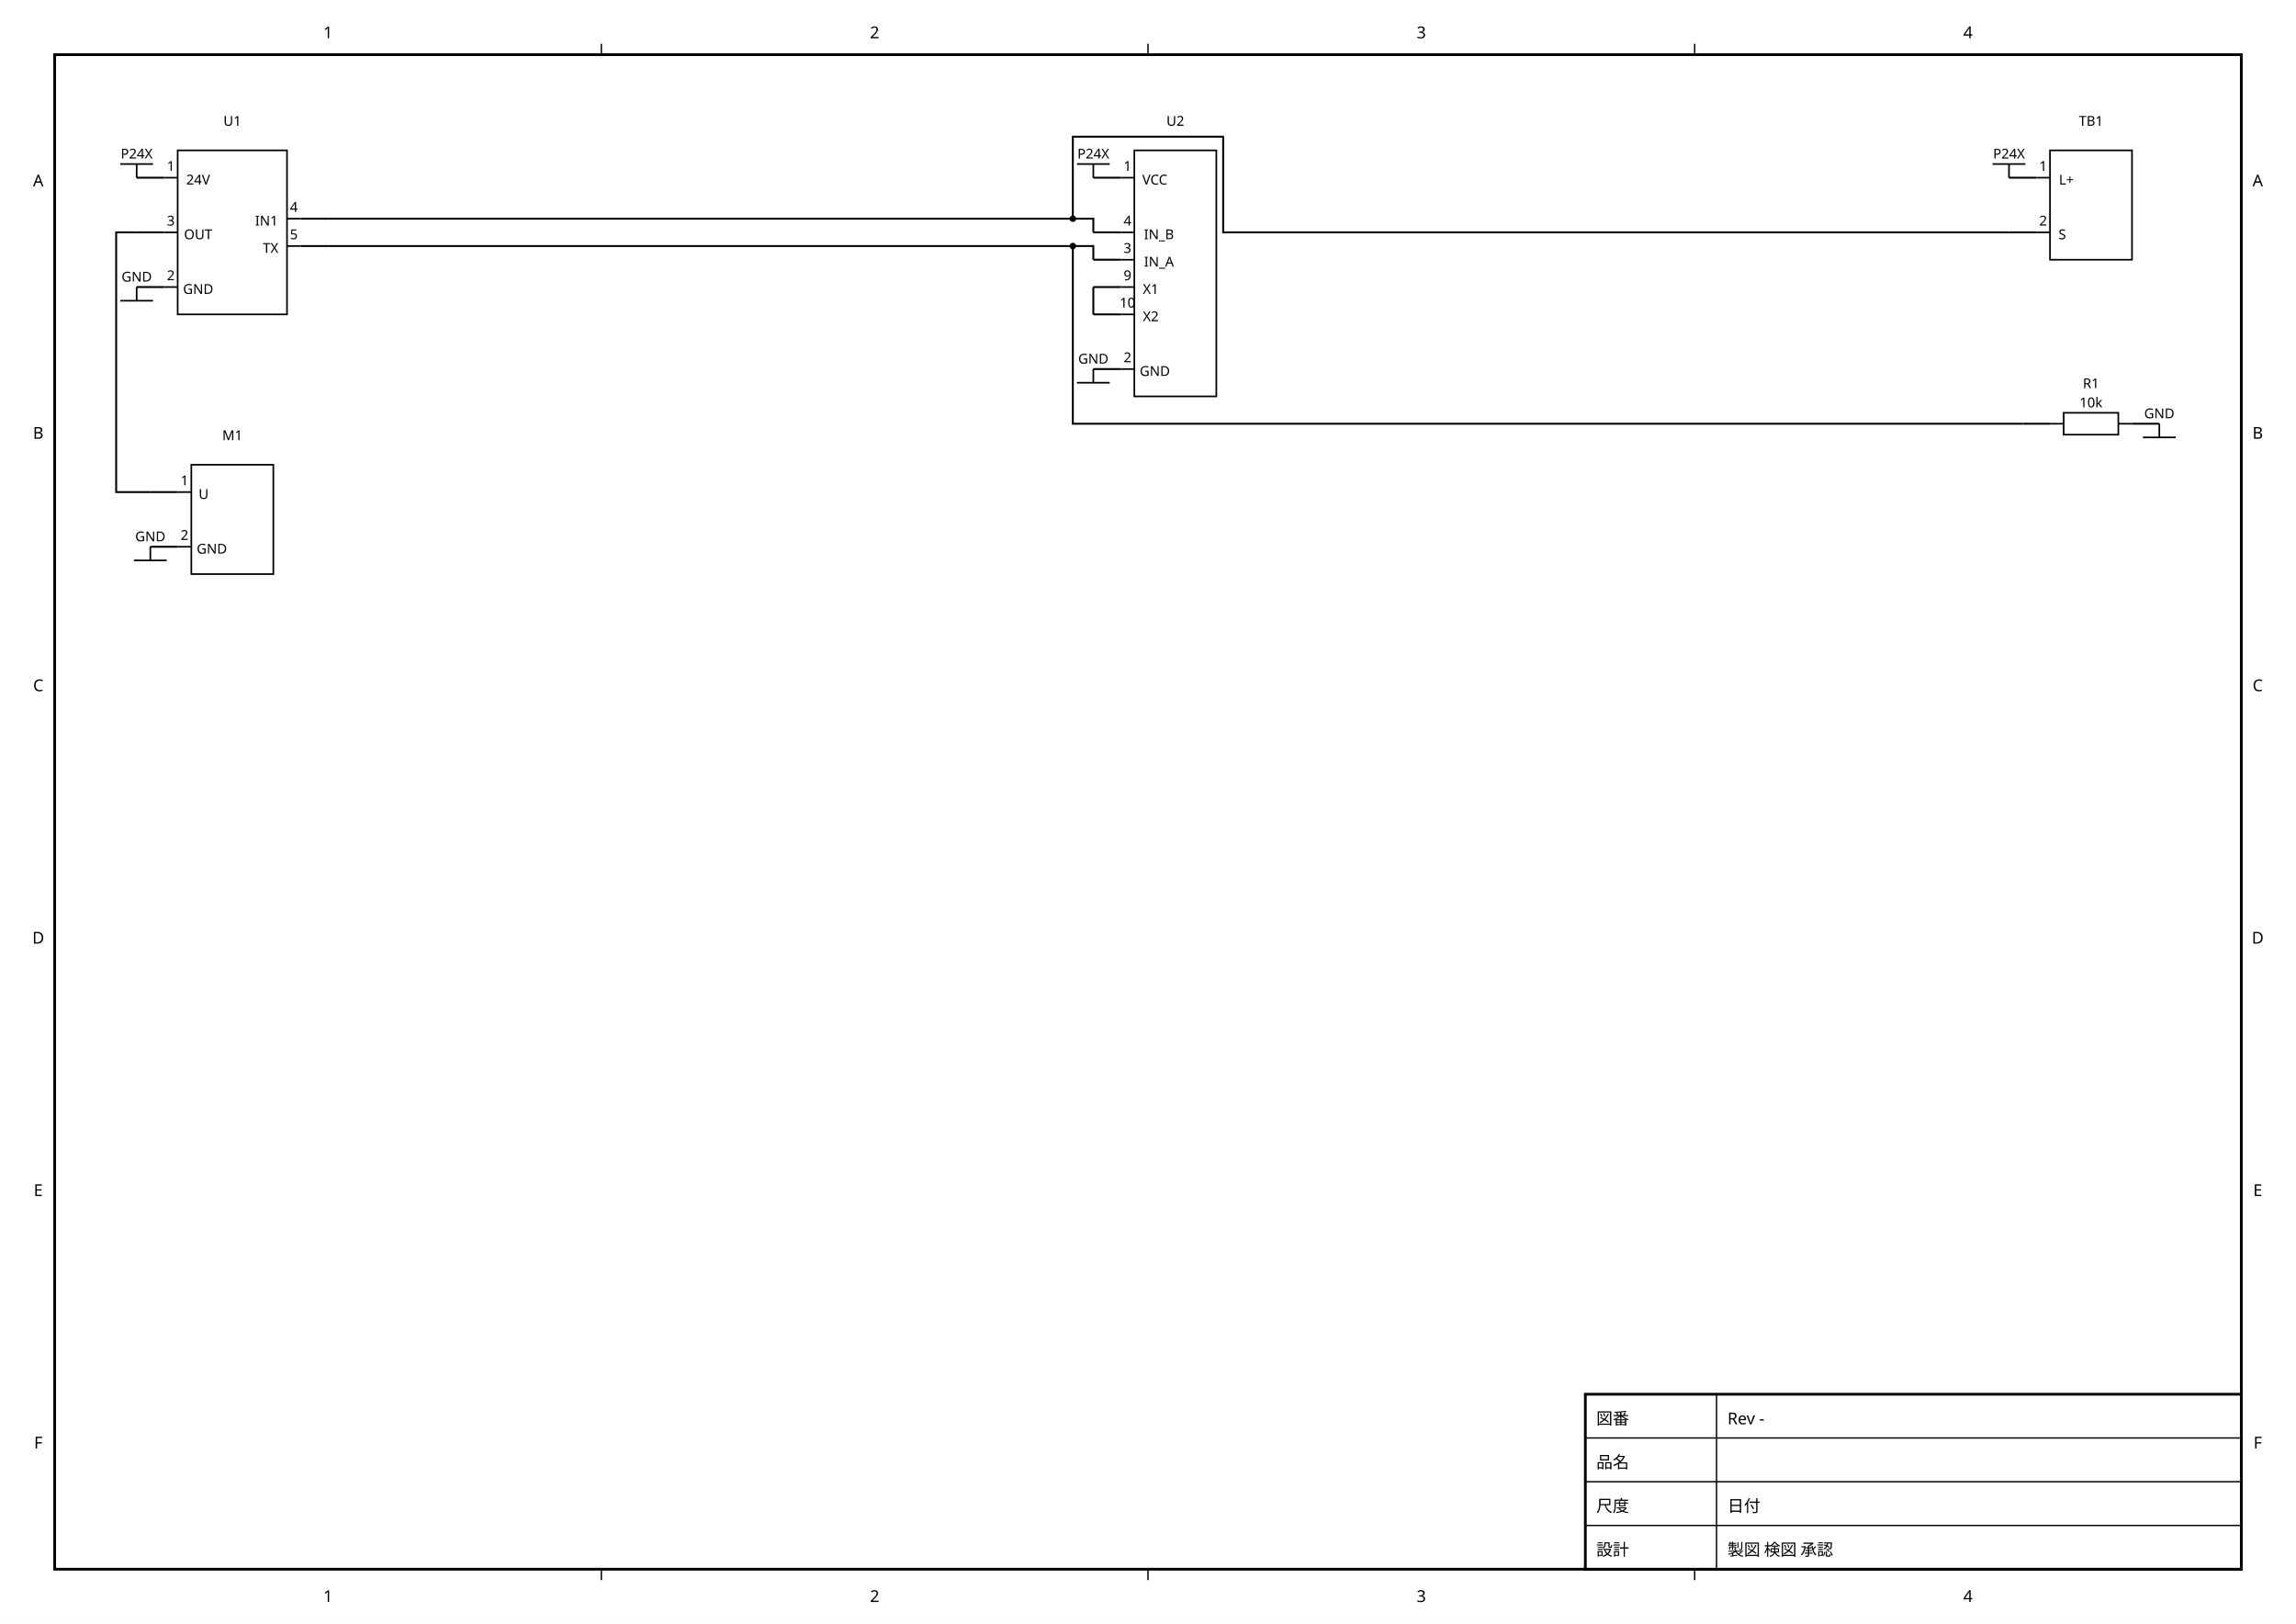
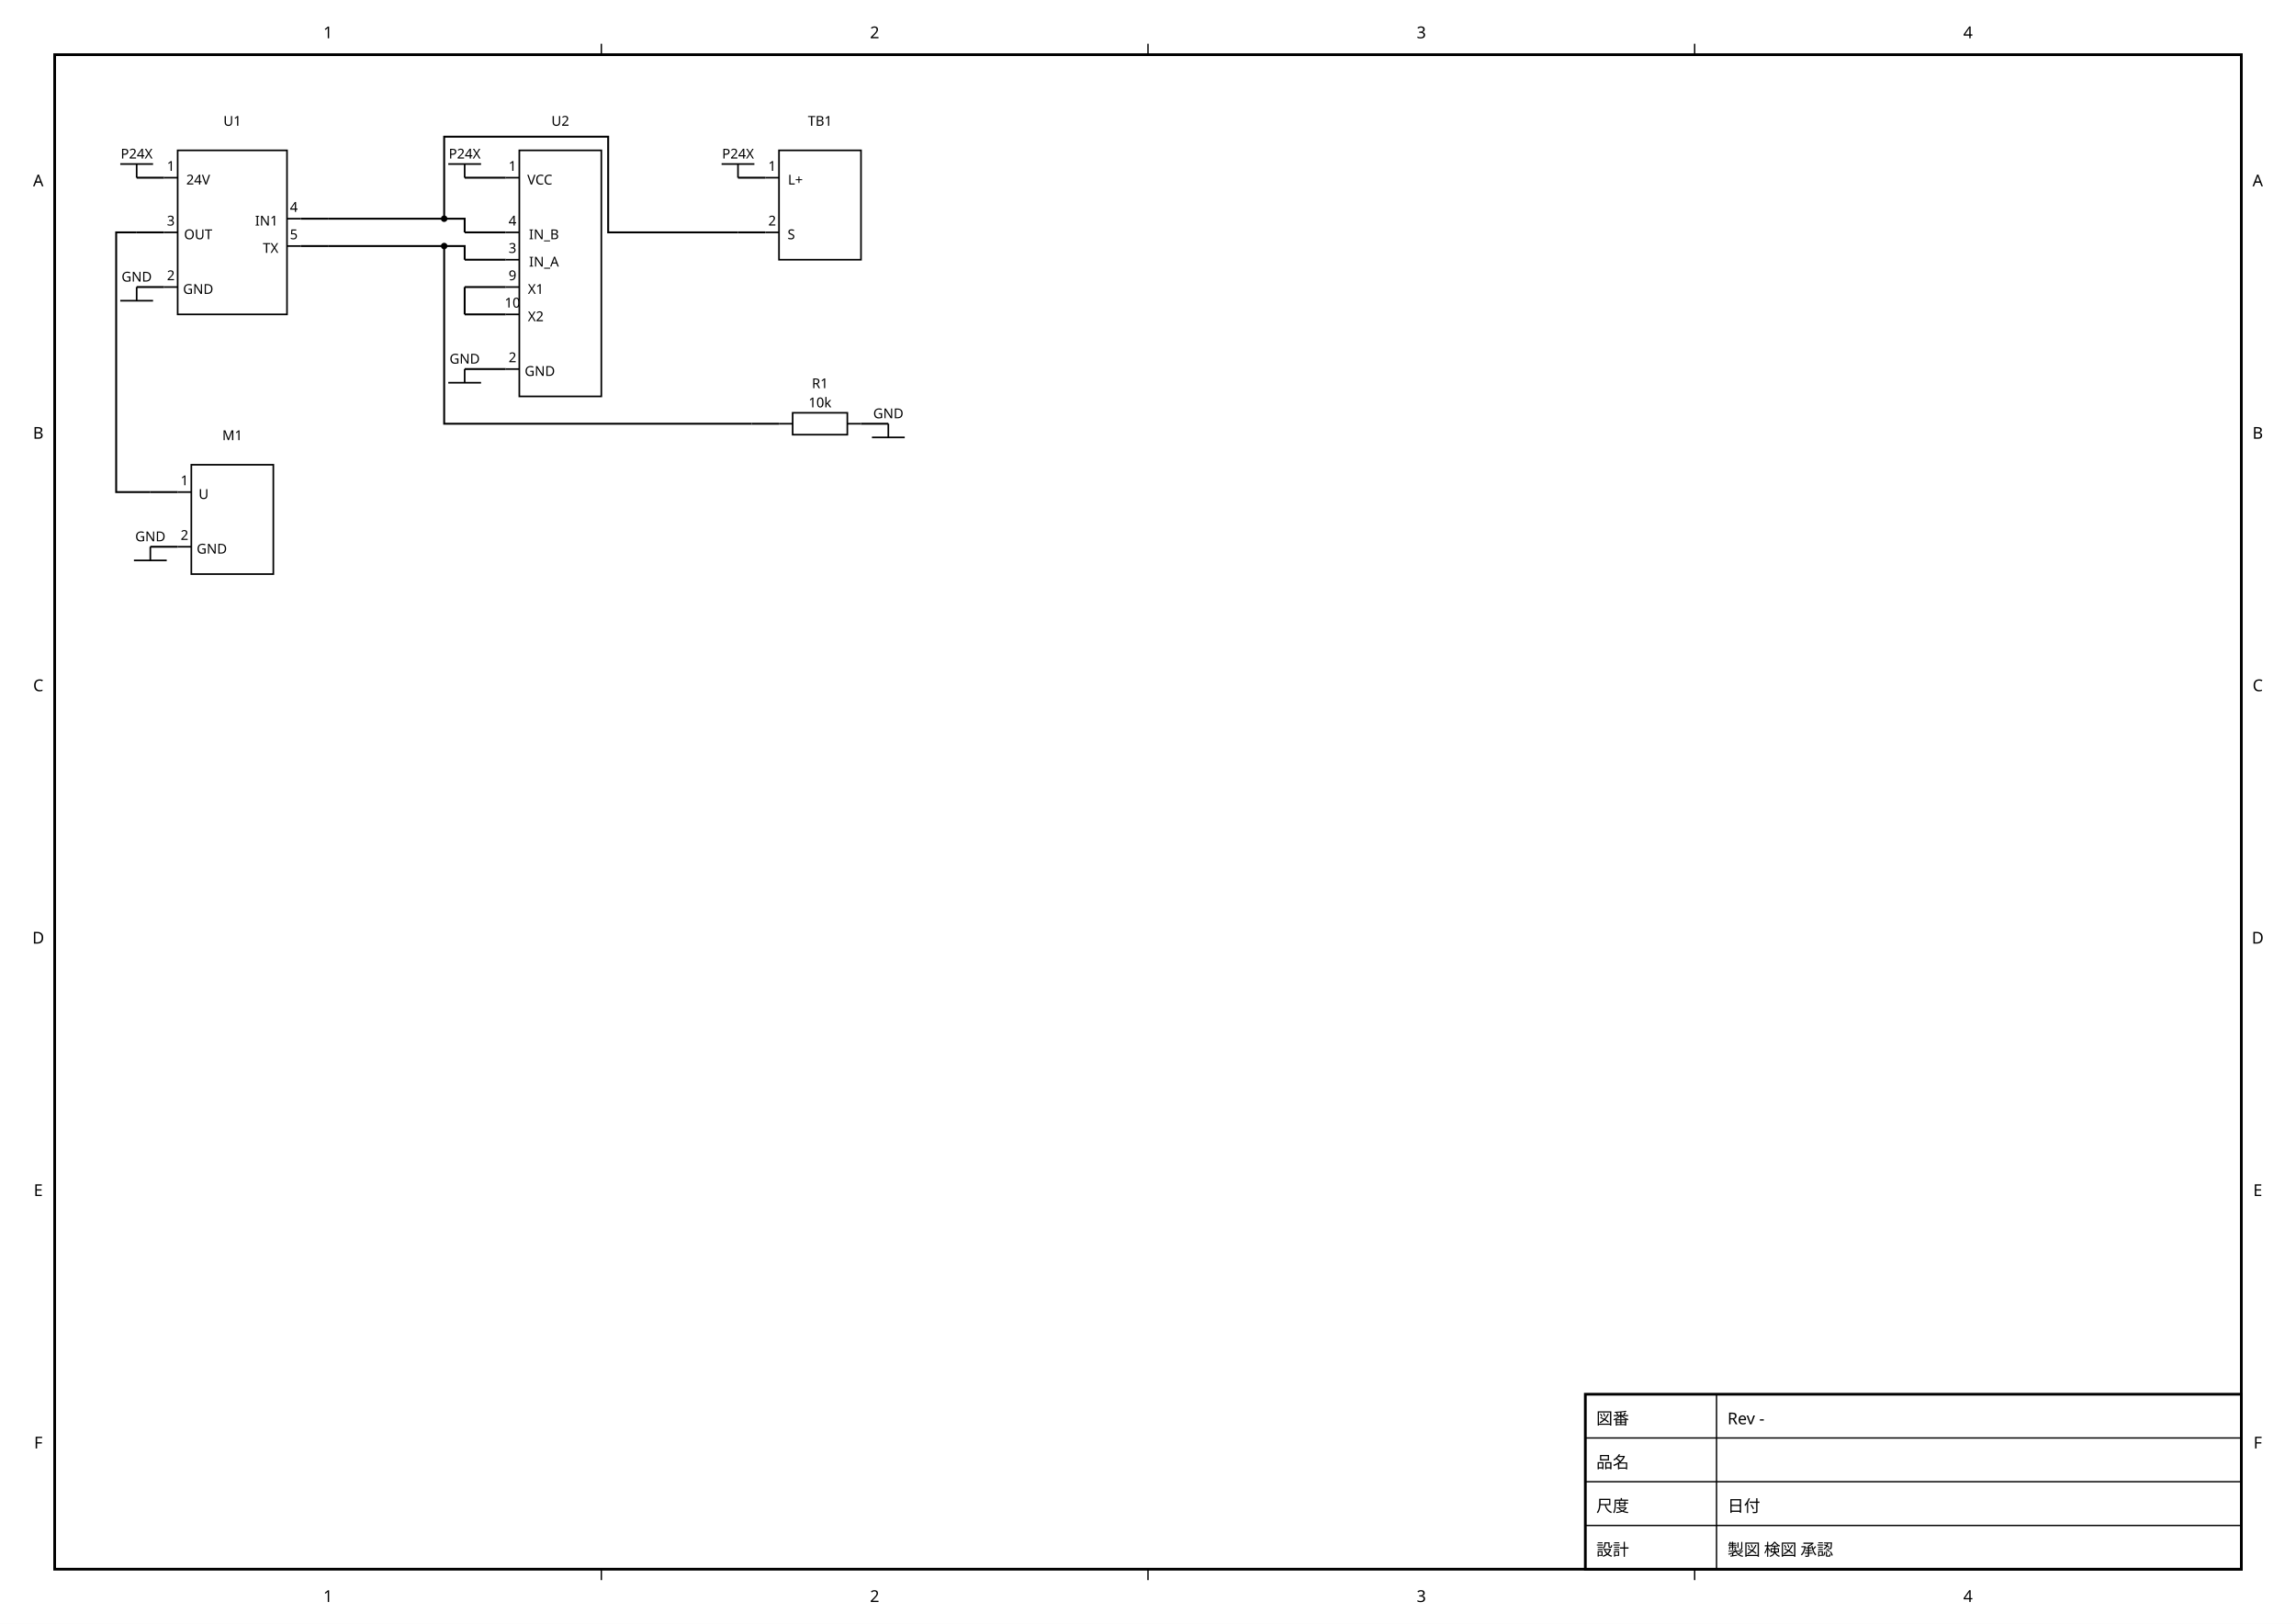
<svg xmlns="http://www.w3.org/2000/svg" width="420mm" height="297mm" viewBox="0 0 420 297">
  <rect x="0" y="0" width="420" height="297" fill="#ffffff" />
  <rect x="10" y="10" width="400" height="277" fill="none" stroke="#000" stroke-width="0.500" />
  <text x="60" y="7" font-size="3" fill="#000" text-anchor="middle" font-family="sans-serif">1</text>
  <text x="60" y="293" font-size="3" fill="#000" text-anchor="middle" font-family="sans-serif">1</text>
  <text x="160" y="7" font-size="3" fill="#000" text-anchor="middle" font-family="sans-serif">2</text>
  <text x="160" y="293" font-size="3" fill="#000" text-anchor="middle" font-family="sans-serif">2</text>
  <line x1="110" y1="8" x2="110" y2="10" stroke="#000" stroke-width="0.250" />
  <line x1="110" y1="287" x2="110" y2="289" stroke="#000" stroke-width="0.250" />
  <text x="260" y="7" font-size="3" fill="#000" text-anchor="middle" font-family="sans-serif">3</text>
  <text x="260" y="293" font-size="3" fill="#000" text-anchor="middle" font-family="sans-serif">3</text>
  <line x1="210" y1="8" x2="210" y2="10" stroke="#000" stroke-width="0.250" />
  <line x1="210" y1="287" x2="210" y2="289" stroke="#000" stroke-width="0.250" />
  <text x="360" y="7" font-size="3" fill="#000" text-anchor="middle" font-family="sans-serif">4</text>
  <text x="360" y="293" font-size="3" fill="#000" text-anchor="middle" font-family="sans-serif">4</text>
  <line x1="310" y1="8" x2="310" y2="10" stroke="#000" stroke-width="0.250" />
  <line x1="310" y1="287" x2="310" y2="289" stroke="#000" stroke-width="0.250" />
  <text x="7" y="34.083" font-size="3" fill="#000" text-anchor="middle" font-family="sans-serif">A</text>
  <text x="413" y="34.083" font-size="3" fill="#000" text-anchor="middle" font-family="sans-serif">A</text>
  <text x="7" y="80.250" font-size="3" fill="#000" text-anchor="middle" font-family="sans-serif">B</text>
  <text x="413" y="80.250" font-size="3" fill="#000" text-anchor="middle" font-family="sans-serif">B</text>
  <text x="7" y="126.417" font-size="3" fill="#000" text-anchor="middle" font-family="sans-serif">C</text>
  <text x="413" y="126.417" font-size="3" fill="#000" text-anchor="middle" font-family="sans-serif">C</text>
  <text x="7" y="172.583" font-size="3" fill="#000" text-anchor="middle" font-family="sans-serif">D</text>
  <text x="413" y="172.583" font-size="3" fill="#000" text-anchor="middle" font-family="sans-serif">D</text>
  <text x="7" y="218.750" font-size="3" fill="#000" text-anchor="middle" font-family="sans-serif">E</text>
  <text x="413" y="218.750" font-size="3" fill="#000" text-anchor="middle" font-family="sans-serif">E</text>
  <text x="7" y="264.917" font-size="3" fill="#000" text-anchor="middle" font-family="sans-serif">F</text>
  <text x="413" y="264.917" font-size="3" fill="#000" text-anchor="middle" font-family="sans-serif">F</text>
  <rect x="290" y="255" width="120" height="32" fill="#fff" stroke="#000" stroke-width="0.500" />
  <line x1="290" y1="263" x2="410" y2="263" stroke="#000" stroke-width="0.250" />
  <line x1="290" y1="271" x2="410" y2="271" stroke="#000" stroke-width="0.250" />
  <line x1="290" y1="279" x2="410" y2="279" stroke="#000" stroke-width="0.250" />
  <line x1="314" y1="255" x2="314" y2="287" stroke="#000" stroke-width="0.250" />
  <text x="292" y="260.500" font-size="3" fill="#000" text-anchor="start" font-family="sans-serif">図番</text>
  <text x="316" y="260.500" font-size="3" fill="#000" text-anchor="start" font-family="sans-serif">  Rev -</text>
  <text x="292" y="268.500" font-size="3" fill="#000" text-anchor="start" font-family="sans-serif">品名</text>
  <text x="316" y="268.500" font-size="3" fill="#000" text-anchor="start" font-family="sans-serif" />
  <text x="292" y="276.500" font-size="3" fill="#000" text-anchor="start" font-family="sans-serif">尺度</text>
  <text x="316" y="276.500" font-size="3" fill="#000" text-anchor="start" font-family="sans-serif">    日付 </text>
  <text x="292" y="284.500" font-size="3" fill="#000" text-anchor="start" font-family="sans-serif">設計</text>
  <text x="316" y="284.500" font-size="3" fill="#000" text-anchor="start" font-family="sans-serif">  製図   検図   承認 </text>
-   <circle cx="196.250" cy="40" r="0.600" fill="#000" />
-   <circle cx="196.250" cy="45" r="0.600" fill="#000" />
+   <circle cx="81.250" cy="40" r="0.600" fill="#000" />
+   <circle cx="81.250" cy="45" r="0.600" fill="#000" />
  <polygon points="35,85 50,85 50,105 35,105" fill="none" stroke="#000" stroke-width="0.300" />
  <polyline points="35,90 32.500,90" fill="none" stroke="#000" stroke-width="0.300" />
  <text x="33.750" y="88.750" font-size="2.500" fill="#000" text-anchor="middle" font-family="sans-serif">1</text>
  <text x="37.250" y="91.250" font-size="2.500" fill="#000" text-anchor="middle" font-family="sans-serif">U</text>
  <polyline points="35,100 32.500,100" fill="none" stroke="#000" stroke-width="0.300" />
  <text x="33.750" y="98.750" font-size="2.500" fill="#000" text-anchor="middle" font-family="sans-serif">2</text>
  <text x="38.750" y="101.250" font-size="2.500" fill="#000" text-anchor="middle" font-family="sans-serif">GND</text>
  <text x="42.500" y="80.500" font-size="2.500" fill="#000" text-anchor="middle" font-family="sans-serif">M1</text>
-   <polygon points="375,27.500 390,27.500 390,47.500 375,47.500" fill="none" stroke="#000" stroke-width="0.300" />
-   <polyline points="375,32.500 372.500,32.500" fill="none" stroke="#000" stroke-width="0.300" />
-   <text x="373.750" y="31.250" font-size="2.500" fill="#000" text-anchor="middle" font-family="sans-serif">1</text>
-   <text x="378" y="33.750" font-size="2.500" fill="#000" text-anchor="middle" font-family="sans-serif">L+</text>
-   <polyline points="375,42.500 372.500,42.500" fill="none" stroke="#000" stroke-width="0.300" />
-   <text x="373.750" y="41.250" font-size="2.500" fill="#000" text-anchor="middle" font-family="sans-serif">2</text>
-   <text x="377.250" y="43.750" font-size="2.500" fill="#000" text-anchor="middle" font-family="sans-serif">S</text>
-   <text x="382.500" y="23" font-size="2.500" fill="#000" text-anchor="middle" font-family="sans-serif">TB1</text>
+   <polygon points="142.500,27.500 157.500,27.500 157.500,47.500 142.500,47.500" fill="none" stroke="#000" stroke-width="0.300" />
+   <polyline points="142.500,32.500 140,32.500" fill="none" stroke="#000" stroke-width="0.300" />
+   <text x="141.250" y="31.250" font-size="2.500" fill="#000" text-anchor="middle" font-family="sans-serif">1</text>
+   <text x="145.500" y="33.750" font-size="2.500" fill="#000" text-anchor="middle" font-family="sans-serif">L+</text>
+   <polyline points="142.500,42.500 140,42.500" fill="none" stroke="#000" stroke-width="0.300" />
+   <text x="141.250" y="41.250" font-size="2.500" fill="#000" text-anchor="middle" font-family="sans-serif">2</text>
+   <text x="144.750" y="43.750" font-size="2.500" fill="#000" text-anchor="middle" font-family="sans-serif">S</text>
+   <text x="150" y="23" font-size="2.500" fill="#000" text-anchor="middle" font-family="sans-serif">TB1</text>
  <polygon points="32.500,27.500 52.500,27.500 52.500,57.500 32.500,57.500" fill="none" stroke="#000" stroke-width="0.300" />
  <polyline points="32.500,32.500 30,32.500" fill="none" stroke="#000" stroke-width="0.300" />
  <text x="31.250" y="31.250" font-size="2.500" fill="#000" text-anchor="middle" font-family="sans-serif">1</text>
  <text x="36.250" y="33.750" font-size="2.500" fill="#000" text-anchor="middle" font-family="sans-serif">24V</text>
  <polyline points="32.500,42.500 30,42.500" fill="none" stroke="#000" stroke-width="0.300" />
  <text x="31.250" y="41.250" font-size="2.500" fill="#000" text-anchor="middle" font-family="sans-serif">3</text>
  <text x="36.250" y="43.750" font-size="2.500" fill="#000" text-anchor="middle" font-family="sans-serif">OUT</text>
  <polyline points="32.500,52.500 30,52.500" fill="none" stroke="#000" stroke-width="0.300" />
  <text x="31.250" y="51.250" font-size="2.500" fill="#000" text-anchor="middle" font-family="sans-serif">2</text>
  <text x="36.250" y="53.750" font-size="2.500" fill="#000" text-anchor="middle" font-family="sans-serif">GND</text>
  <polyline points="52.500,40 55,40" fill="none" stroke="#000" stroke-width="0.300" />
  <text x="53.750" y="38.750" font-size="2.500" fill="#000" text-anchor="middle" font-family="sans-serif">4</text>
  <text x="48.750" y="41.250" font-size="2.500" fill="#000" text-anchor="middle" font-family="sans-serif">IN1</text>
  <polyline points="52.500,45 55,45" fill="none" stroke="#000" stroke-width="0.300" />
  <text x="53.750" y="43.750" font-size="2.500" fill="#000" text-anchor="middle" font-family="sans-serif">5</text>
  <text x="49.500" y="46.250" font-size="2.500" fill="#000" text-anchor="middle" font-family="sans-serif">TX</text>
  <text x="42.500" y="23" font-size="2.500" fill="#000" text-anchor="middle" font-family="sans-serif">U1</text>
-   <polygon points="207.500,27.500 222.500,27.500 222.500,72.500 207.500,72.500" fill="none" stroke="#000" stroke-width="0.300" />
-   <polyline points="207.500,32.500 205,32.500" fill="none" stroke="#000" stroke-width="0.300" />
-   <text x="206.250" y="31.250" font-size="2.500" fill="#000" text-anchor="middle" font-family="sans-serif">1</text>
-   <text x="211.250" y="33.750" font-size="2.500" fill="#000" text-anchor="middle" font-family="sans-serif">VCC</text>
-   <polyline points="207.500,42.500 205,42.500" fill="none" stroke="#000" stroke-width="0.300" />
-   <text x="206.250" y="41.250" font-size="2.500" fill="#000" text-anchor="middle" font-family="sans-serif">4</text>
-   <text x="212" y="43.750" font-size="2.500" fill="#000" text-anchor="middle" font-family="sans-serif">IN_B</text>
-   <polyline points="207.500,47.500 205,47.500" fill="none" stroke="#000" stroke-width="0.300" />
-   <text x="206.250" y="46.250" font-size="2.500" fill="#000" text-anchor="middle" font-family="sans-serif">3</text>
-   <text x="212" y="48.750" font-size="2.500" fill="#000" text-anchor="middle" font-family="sans-serif">IN_A</text>
-   <polyline points="207.500,52.500 205,52.500" fill="none" stroke="#000" stroke-width="0.300" />
-   <text x="206.250" y="51.250" font-size="2.500" fill="#000" text-anchor="middle" font-family="sans-serif">9</text>
-   <text x="210.500" y="53.750" font-size="2.500" fill="#000" text-anchor="middle" font-family="sans-serif">X1</text>
-   <polyline points="207.500,57.500 205,57.500" fill="none" stroke="#000" stroke-width="0.300" />
-   <text x="206.250" y="56.250" font-size="2.500" fill="#000" text-anchor="middle" font-family="sans-serif">10</text>
-   <text x="210.500" y="58.750" font-size="2.500" fill="#000" text-anchor="middle" font-family="sans-serif">X2</text>
-   <polyline points="207.500,67.500 205,67.500" fill="none" stroke="#000" stroke-width="0.300" />
-   <text x="206.250" y="66.250" font-size="2.500" fill="#000" text-anchor="middle" font-family="sans-serif">2</text>
-   <text x="211.250" y="68.750" font-size="2.500" fill="#000" text-anchor="middle" font-family="sans-serif">GND</text>
-   <text x="215" y="23" font-size="2.500" fill="#000" text-anchor="middle" font-family="sans-serif">U2</text>
-   <polyline points="200,67.500 200,70" fill="none" stroke="#000" stroke-width="0.300" />
-   <polyline points="203,70 197,70" fill="none" stroke="#000" stroke-width="0.300" />
-   <text x="200" y="66.500" font-size="2.500" fill="#000" text-anchor="middle" font-family="sans-serif">GND</text>
+   <polygon points="95,27.500 110,27.500 110,72.500 95,72.500" fill="none" stroke="#000" stroke-width="0.300" />
+   <polyline points="95,32.500 92.500,32.500" fill="none" stroke="#000" stroke-width="0.300" />
+   <text x="93.750" y="31.250" font-size="2.500" fill="#000" text-anchor="middle" font-family="sans-serif">1</text>
+   <text x="98.750" y="33.750" font-size="2.500" fill="#000" text-anchor="middle" font-family="sans-serif">VCC</text>
+   <polyline points="95,42.500 92.500,42.500" fill="none" stroke="#000" stroke-width="0.300" />
+   <text x="93.750" y="41.250" font-size="2.500" fill="#000" text-anchor="middle" font-family="sans-serif">4</text>
+   <text x="99.500" y="43.750" font-size="2.500" fill="#000" text-anchor="middle" font-family="sans-serif">IN_B</text>
+   <polyline points="95,47.500 92.500,47.500" fill="none" stroke="#000" stroke-width="0.300" />
+   <text x="93.750" y="46.250" font-size="2.500" fill="#000" text-anchor="middle" font-family="sans-serif">3</text>
+   <text x="99.500" y="48.750" font-size="2.500" fill="#000" text-anchor="middle" font-family="sans-serif">IN_A</text>
+   <polyline points="95,52.500 92.500,52.500" fill="none" stroke="#000" stroke-width="0.300" />
+   <text x="93.750" y="51.250" font-size="2.500" fill="#000" text-anchor="middle" font-family="sans-serif">9</text>
+   <text x="98" y="53.750" font-size="2.500" fill="#000" text-anchor="middle" font-family="sans-serif">X1</text>
+   <polyline points="95,57.500 92.500,57.500" fill="none" stroke="#000" stroke-width="0.300" />
+   <text x="93.750" y="56.250" font-size="2.500" fill="#000" text-anchor="middle" font-family="sans-serif">10</text>
+   <text x="98" y="58.750" font-size="2.500" fill="#000" text-anchor="middle" font-family="sans-serif">X2</text>
+   <polyline points="95,67.500 92.500,67.500" fill="none" stroke="#000" stroke-width="0.300" />
+   <text x="93.750" y="66.250" font-size="2.500" fill="#000" text-anchor="middle" font-family="sans-serif">2</text>
+   <text x="98.750" y="68.750" font-size="2.500" fill="#000" text-anchor="middle" font-family="sans-serif">GND</text>
+   <text x="102.500" y="23" font-size="2.500" fill="#000" text-anchor="middle" font-family="sans-serif">U2</text>
+   <polyline points="162.500,77.500 162.500,80" fill="none" stroke="#000" stroke-width="0.300" />
+   <polyline points="165.500,80 159.500,80" fill="none" stroke="#000" stroke-width="0.300" />
+   <text x="162.500" y="76.500" font-size="2.500" fill="#000" text-anchor="middle" font-family="sans-serif">GND</text>
  <polyline points="25,52.500 25,55" fill="none" stroke="#000" stroke-width="0.300" />
  <polyline points="28,55 22,55" fill="none" stroke="#000" stroke-width="0.300" />
  <text x="25" y="51.500" font-size="2.500" fill="#000" text-anchor="middle" font-family="sans-serif">GND</text>
  <polyline points="27.500,100 27.500,102.500" fill="none" stroke="#000" stroke-width="0.300" />
  <polyline points="30.500,102.500 24.500,102.500" fill="none" stroke="#000" stroke-width="0.300" />
  <text x="27.500" y="99" font-size="2.500" fill="#000" text-anchor="middle" font-family="sans-serif">GND</text>
-   <polyline points="395,77.500 395,80" fill="none" stroke="#000" stroke-width="0.300" />
-   <polyline points="398,80 392,80" fill="none" stroke="#000" stroke-width="0.300" />
-   <text x="395" y="76.500" font-size="2.500" fill="#000" text-anchor="middle" font-family="sans-serif">GND</text>
-   <polyline points="200,32.500 200,30" fill="none" stroke="#000" stroke-width="0.300" />
-   <polyline points="197,30 203,30" fill="none" stroke="#000" stroke-width="0.300" />
-   <text x="200" y="29" font-size="2.500" fill="#000" text-anchor="middle" font-family="sans-serif">P24X</text>
+   <polyline points="85,67.500 85,70" fill="none" stroke="#000" stroke-width="0.300" />
+   <polyline points="88,70 82,70" fill="none" stroke="#000" stroke-width="0.300" />
+   <text x="85" y="66.500" font-size="2.500" fill="#000" text-anchor="middle" font-family="sans-serif">GND</text>
+   <polyline points="135,32.500 135,30" fill="none" stroke="#000" stroke-width="0.300" />
+   <polyline points="132,30 138,30" fill="none" stroke="#000" stroke-width="0.300" />
+   <text x="135" y="29" font-size="2.500" fill="#000" text-anchor="middle" font-family="sans-serif">P24X</text>
  <polyline points="25,32.500 25,30" fill="none" stroke="#000" stroke-width="0.300" />
  <polyline points="22,30 28,30" fill="none" stroke="#000" stroke-width="0.300" />
  <text x="25" y="29" font-size="2.500" fill="#000" text-anchor="middle" font-family="sans-serif">P24X</text>
-   <polyline points="367.500,32.500 367.500,30" fill="none" stroke="#000" stroke-width="0.300" />
-   <polyline points="364.500,30 370.500,30" fill="none" stroke="#000" stroke-width="0.300" />
-   <text x="367.500" y="29" font-size="2.500" fill="#000" text-anchor="middle" font-family="sans-serif">P24X</text>
-   <polygon points="377.500,75.500 387.500,75.500 387.500,79.500 377.500,79.500" fill="none" stroke="#000" stroke-width="0.300" />
-   <polyline points="375,77.500 377.500,77.500" fill="none" stroke="#000" stroke-width="0.300" />
-   <polyline points="387.500,77.500 390,77.500" fill="none" stroke="#000" stroke-width="0.300" />
-   <text x="382.500" y="71" font-size="2.500" fill="#000" text-anchor="middle" font-family="sans-serif">R1</text>
-   <text x="382.500" y="74.500" font-size="2.500" fill="#000" text-anchor="middle" font-family="sans-serif">10k</text>
-   <polyline points="196.250,40 196.250,25 223.750,25 223.750,42.500 367.500,42.500" fill="none" stroke="#000000" stroke-width="0.350" />
-   <polyline points="196.250,40 200,40 200,42.500" fill="none" stroke="#000000" stroke-width="0.350" />
-   <polyline points="196.250,45 196.250,77.500 370,77.500" fill="none" stroke="#000000" stroke-width="0.350" />
-   <polyline points="196.250,45 200,45 200,47.500" fill="none" stroke="#000000" stroke-width="0.350" />
-   <polyline points="200,52.500 200,57.500" fill="none" stroke="#000000" stroke-width="0.350" />
-   <polyline points="205,32.500 200,32.500" fill="none" stroke="#000000" stroke-width="0.350" />
-   <polyline points="205,42.500 200,42.500" fill="none" stroke="#000000" stroke-width="0.350" />
-   <polyline points="205,47.500 200,47.500" fill="none" stroke="#000000" stroke-width="0.350" />
-   <polyline points="205,52.500 200,52.500" fill="none" stroke="#000000" stroke-width="0.350" />
-   <polyline points="205,57.500 200,57.500" fill="none" stroke="#000000" stroke-width="0.350" />
-   <polyline points="205,67.500 200,67.500" fill="none" stroke="#000000" stroke-width="0.350" />
+   <polyline points="85,32.500 85,30" fill="none" stroke="#000" stroke-width="0.300" />
+   <polyline points="82,30 88,30" fill="none" stroke="#000" stroke-width="0.300" />
+   <text x="85" y="29" font-size="2.500" fill="#000" text-anchor="middle" font-family="sans-serif">P24X</text>
+   <polygon points="145,75.500 155,75.500 155,79.500 145,79.500" fill="none" stroke="#000" stroke-width="0.300" />
+   <polyline points="142.500,77.500 145,77.500" fill="none" stroke="#000" stroke-width="0.300" />
+   <polyline points="155,77.500 157.500,77.500" fill="none" stroke="#000" stroke-width="0.300" />
+   <text x="150" y="71" font-size="2.500" fill="#000" text-anchor="middle" font-family="sans-serif">R1</text>
+   <text x="150" y="74.500" font-size="2.500" fill="#000" text-anchor="middle" font-family="sans-serif">10k</text>
+   <polyline points="140,32.500 135,32.500" fill="none" stroke="#000000" stroke-width="0.350" />
+   <polyline points="140,42.500 135,42.500" fill="none" stroke="#000000" stroke-width="0.350" />
+   <polyline points="142.500,77.500 137.500,77.500" fill="none" stroke="#000000" stroke-width="0.350" />
+   <polyline points="157.500,77.500 162.500,77.500" fill="none" stroke="#000000" stroke-width="0.350" />
  <polyline points="25,42.500 21.250,42.500 21.250,90 27.500,90" fill="none" stroke="#000000" stroke-width="0.350" />
  <polyline points="30,32.500 25,32.500" fill="none" stroke="#000000" stroke-width="0.350" />
  <polyline points="30,42.500 25,42.500" fill="none" stroke="#000000" stroke-width="0.350" />
  <polyline points="30,52.500 25,52.500" fill="none" stroke="#000000" stroke-width="0.350" />
  <polyline points="32.500,100 27.500,100" fill="none" stroke="#000000" stroke-width="0.350" />
  <polyline points="32.500,90 27.500,90" fill="none" stroke="#000000" stroke-width="0.350" />
-   <polyline points="372.500,32.500 367.500,32.500" fill="none" stroke="#000000" stroke-width="0.350" />
-   <polyline points="372.500,42.500 367.500,42.500" fill="none" stroke="#000000" stroke-width="0.350" />
-   <polyline points="375,77.500 370,77.500" fill="none" stroke="#000000" stroke-width="0.350" />
-   <polyline points="390,77.500 395,77.500" fill="none" stroke="#000000" stroke-width="0.350" />
  <polyline points="55,40 60,40" fill="none" stroke="#000000" stroke-width="0.350" />
  <polyline points="55,45 60,45" fill="none" stroke="#000000" stroke-width="0.350" />
-   <polyline points="60,40 196.250,40" fill="none" stroke="#000000" stroke-width="0.350" />
-   <polyline points="60,45 196.250,45" fill="none" stroke="#000000" stroke-width="0.350" />
+   <polyline points="60,40 81.250,40" fill="none" stroke="#000000" stroke-width="0.350" />
+   <polyline points="60,45 81.250,45" fill="none" stroke="#000000" stroke-width="0.350" />
+   <polyline points="81.250,40 81.250,25 111.250,25 111.250,42.500 135,42.500" fill="none" stroke="#000000" stroke-width="0.350" />
+   <polyline points="81.250,40 85,40 85,42.500" fill="none" stroke="#000000" stroke-width="0.350" />
+   <polyline points="81.250,45 81.250,77.500 137.500,77.500" fill="none" stroke="#000000" stroke-width="0.350" />
+   <polyline points="81.250,45 85,45 85,47.500" fill="none" stroke="#000000" stroke-width="0.350" />
+   <polyline points="85,52.500 85,57.500" fill="none" stroke="#000000" stroke-width="0.350" />
+   <polyline points="92.500,32.500 85,32.500" fill="none" stroke="#000000" stroke-width="0.350" />
+   <polyline points="92.500,42.500 85,42.500" fill="none" stroke="#000000" stroke-width="0.350" />
+   <polyline points="92.500,47.500 85,47.500" fill="none" stroke="#000000" stroke-width="0.350" />
+   <polyline points="92.500,52.500 85,52.500" fill="none" stroke="#000000" stroke-width="0.350" />
+   <polyline points="92.500,57.500 85,57.500" fill="none" stroke="#000000" stroke-width="0.350" />
+   <polyline points="92.500,67.500 85,67.500" fill="none" stroke="#000000" stroke-width="0.350" />
</svg>
